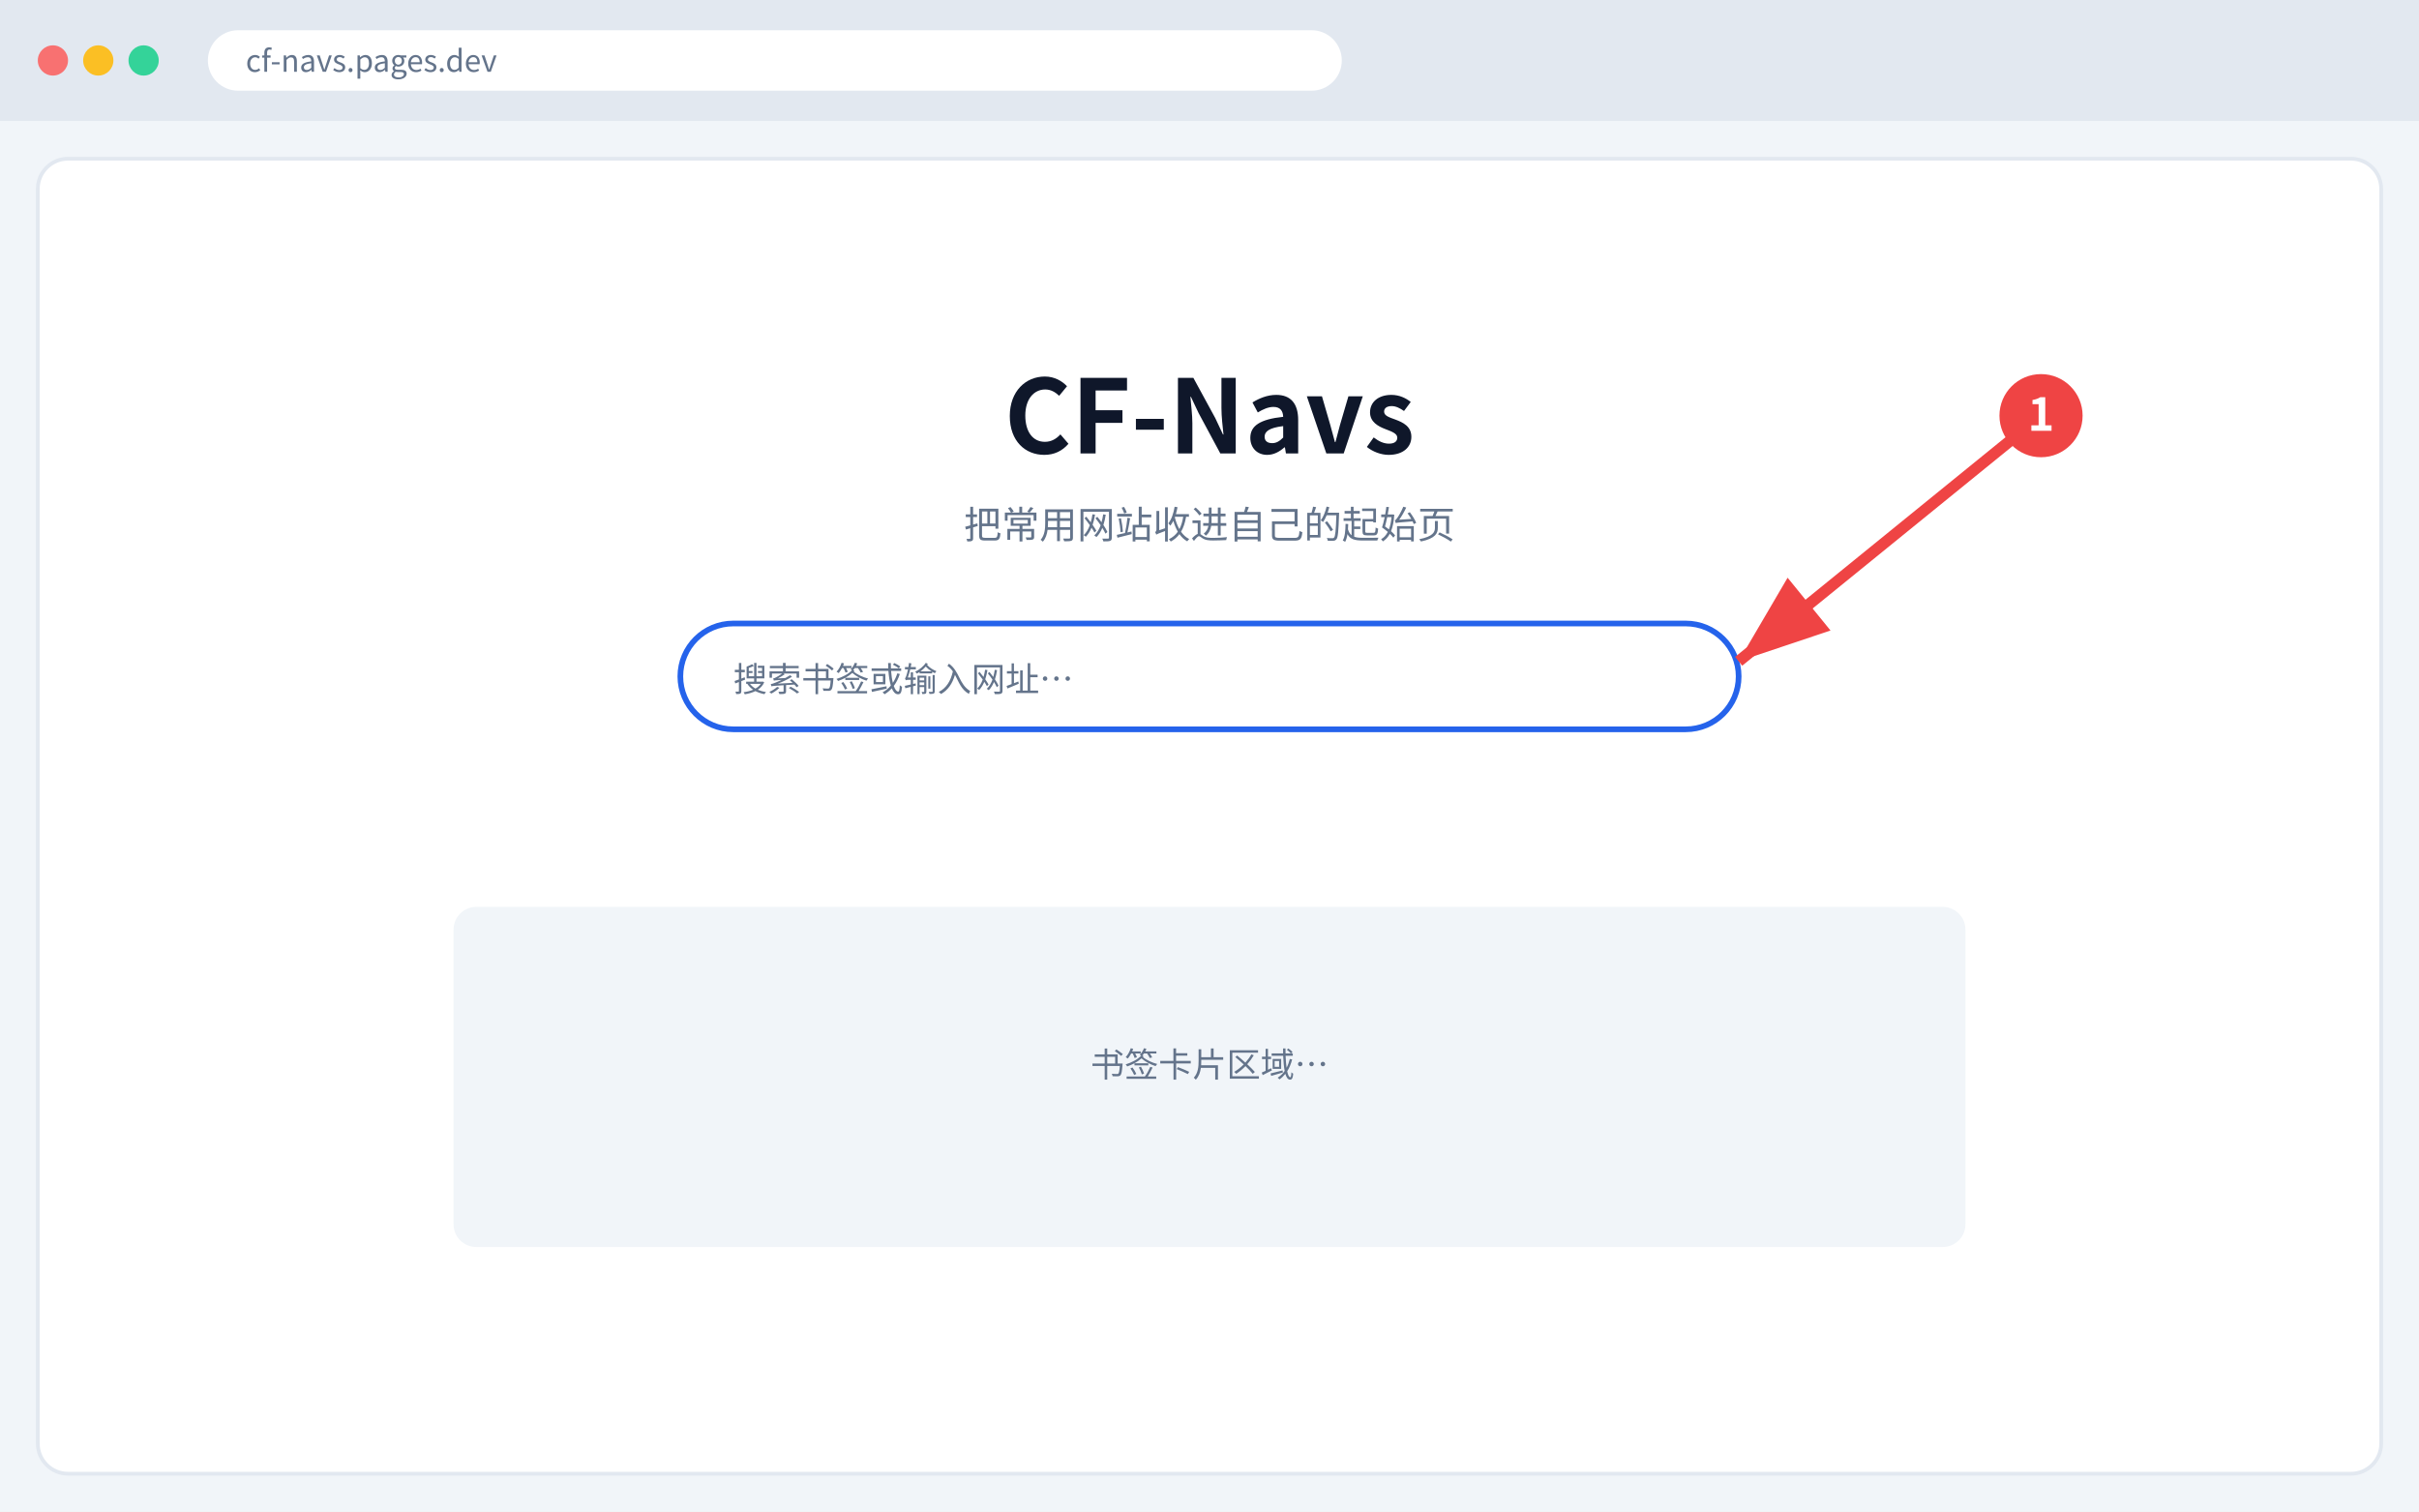
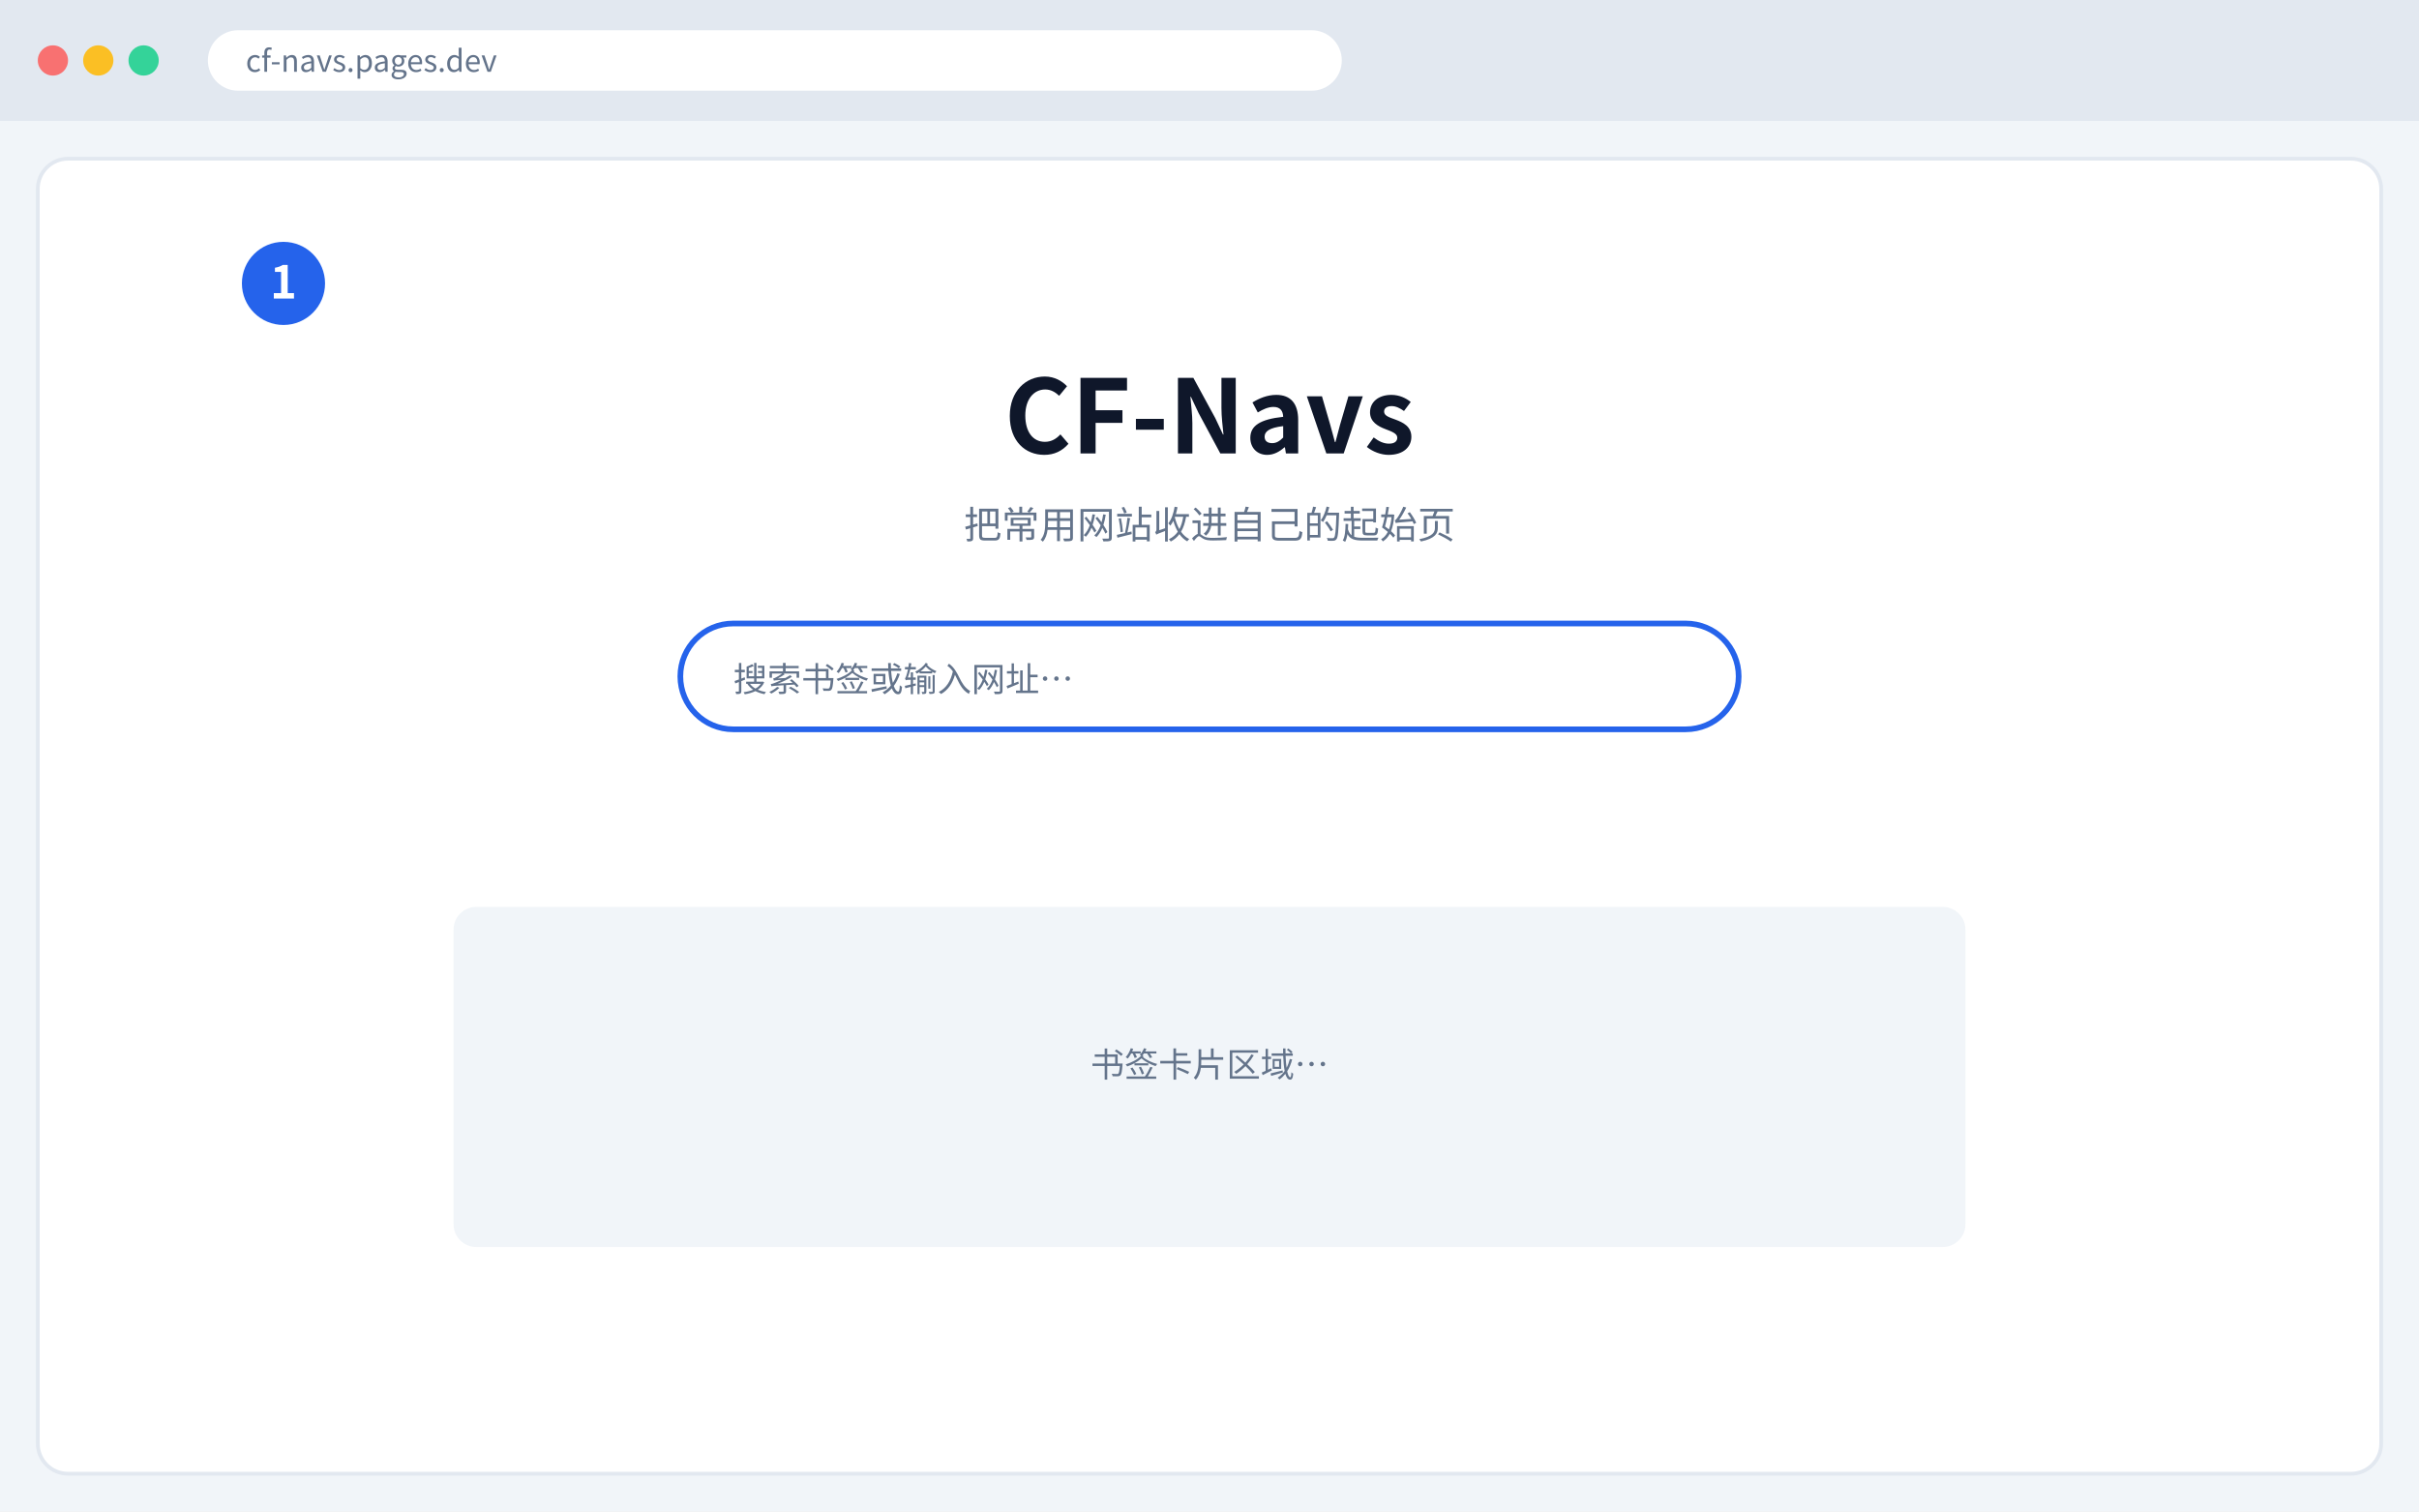
<svg xmlns="http://www.w3.org/2000/svg" width="1280" height="800" viewBox="0 0 1280 800">
  <rect width="1280" height="800" fill="#f1f5f9" />
  <rect x="0" y="0" width="1280" height="64" fill="#e2e8f0" />
  <circle cx="28" cy="32" r="8" fill="#f87171" />
  <circle cx="52" cy="32" r="8" fill="#fbbf24" />
  <circle cx="76" cy="32" r="8" fill="#34d399" />
  <rect x="110" y="16" width="600" height="32" rx="16" fill="#ffffff" />
  <text x="130" y="38" font-size="16" fill="#64748b" font-family="Noto Sans CJK SC, sans-serif">cf-navs.pages.dev</text>
  <rect x="20" y="84" width="1240" height="696" rx="16" fill="#ffffff" stroke="#e2e8f0" stroke-width="2" />
  <text x="640" y="240" font-size="54" font-weight="800" fill="#0f172a" text-anchor="middle" font-family="Noto Sans CJK SC, sans-serif">CF-Navs</text>
  <text x="640" y="285" font-size="20" fill="#64748b" text-anchor="middle" font-family="Noto Sans CJK SC, sans-serif">把常用网站收进自己的起始页</text>
-   <rect x="360.0" y="330" width="560" height="56" rx="28" fill="#ffffff" stroke="#2563eb" stroke-width="3">
-     <animate attributeName="stroke-opacity" values="1;0.45;1" dur="2s" repeatCount="indefinite" />
-   </rect>
+   <rect x="360.0" y="330" width="560" height="56" rx="28" fill="#ffffff" stroke="#2563eb" stroke-width="3" />
  <text x="388.0" y="366" font-size="18" fill="#64748b" font-family="Noto Sans CJK SC, sans-serif">搜索书签或输入网址…</text>
  <rect x="240" y="480" width="800" height="180" rx="12" fill="#f1f5f9" />
  <text x="640" y="570" font-size="18" fill="#64748b" text-anchor="middle" font-family="Noto Sans CJK SC, sans-serif">书签卡片区域…</text>
-   <g>
-     <animateTransform attributeName="transform" type="translate" values="0 0; -10.9 8.8; 0 0" dur="1.6s" repeatCount="indefinite" />
-     <defs>
-       <marker id="ah1" markerWidth="10" markerHeight="10" refX="8" refY="3" orient="auto">
-         <path d="M0,0 L8,3 L0,6 Z" fill="#ef4444" />
-       </marker>
-     </defs>
-     <line x1="1080" y1="220" x2="920" y2="350" stroke="#ef4444" stroke-width="6" marker-end="url(#ah1)" />
-     <circle cx="1080" cy="220" r="22" fill="#ef4444">
-       <animate attributeName="r" values="22;26;22" dur="1.6s" repeatCount="indefinite" />
+   <circle cx="150" cy="150" r="22" fill="#2563eb" />
+   <text x="150" y="158" font-size="24" font-weight="bold" fill="#fff" text-anchor="middle" font-family="Noto Sans CJK SC, sans-serif">1</text>
+   <g opacity="0">
+     <animate attributeName="opacity" values="0;1;1;1;0" keyTimes="0;0.06;0.88;0.94;1" dur="4.2s" repeatCount="indefinite" />
+     <g>
+       <animateMotion dur="4.2s" repeatCount="indefinite" calcMode="spline" keyTimes="0;0.34;1" keySplines="0.35 0 0.25 1;0 0 1 1" path="M1120,180 C1010.0,179.0 1010.0,179.0 640,358" />
+       <g>
+         <animateTransform attributeName="transform" type="scale" values="1;1;0.78;1;1" keyTimes="0;0.36;0.42;0.50;1" dur="4.2s" repeatCount="indefinite" />
+         <path d="M0,0 L0,24 L6.5,17.5 L9.5,25 L13,23.2 L10,15.5 L16.5,15.5 Z" fill="#ffffff" stroke="#1e293b" stroke-width="1.8" stroke-linejoin="round" />
+       </g>
+     </g>
+     <circle cx="640" cy="358" r="6" fill="none" stroke="#2563eb" stroke-width="3">
+       <animate attributeName="r" values="6;6;36;36" keyTimes="0;0.42;0.58;1" dur="4.2s" repeatCount="indefinite" />
+       <animate attributeName="opacity" values="0;0;0.85;0" keyTimes="0;0.42;0.46;0.62" dur="4.2s" repeatCount="indefinite" />
    </circle>
-     <text x="1080" y="228" font-size="24" font-weight="bold" fill="#fff" text-anchor="middle" font-family="Noto Sans CJK SC, sans-serif">1</text>
+     <circle cx="640" cy="358" r="6" fill="none" stroke="#2563eb" stroke-width="2">
+       <animate attributeName="r" values="6;6;24;24" keyTimes="0;0.44;0.58;1" dur="4.2s" repeatCount="indefinite" />
+       <animate attributeName="opacity" values="0;0;0.5;0" keyTimes="0;0.44;0.48;0.60" dur="4.2s" repeatCount="indefinite" />
+     </circle>
  </g>
</svg>
